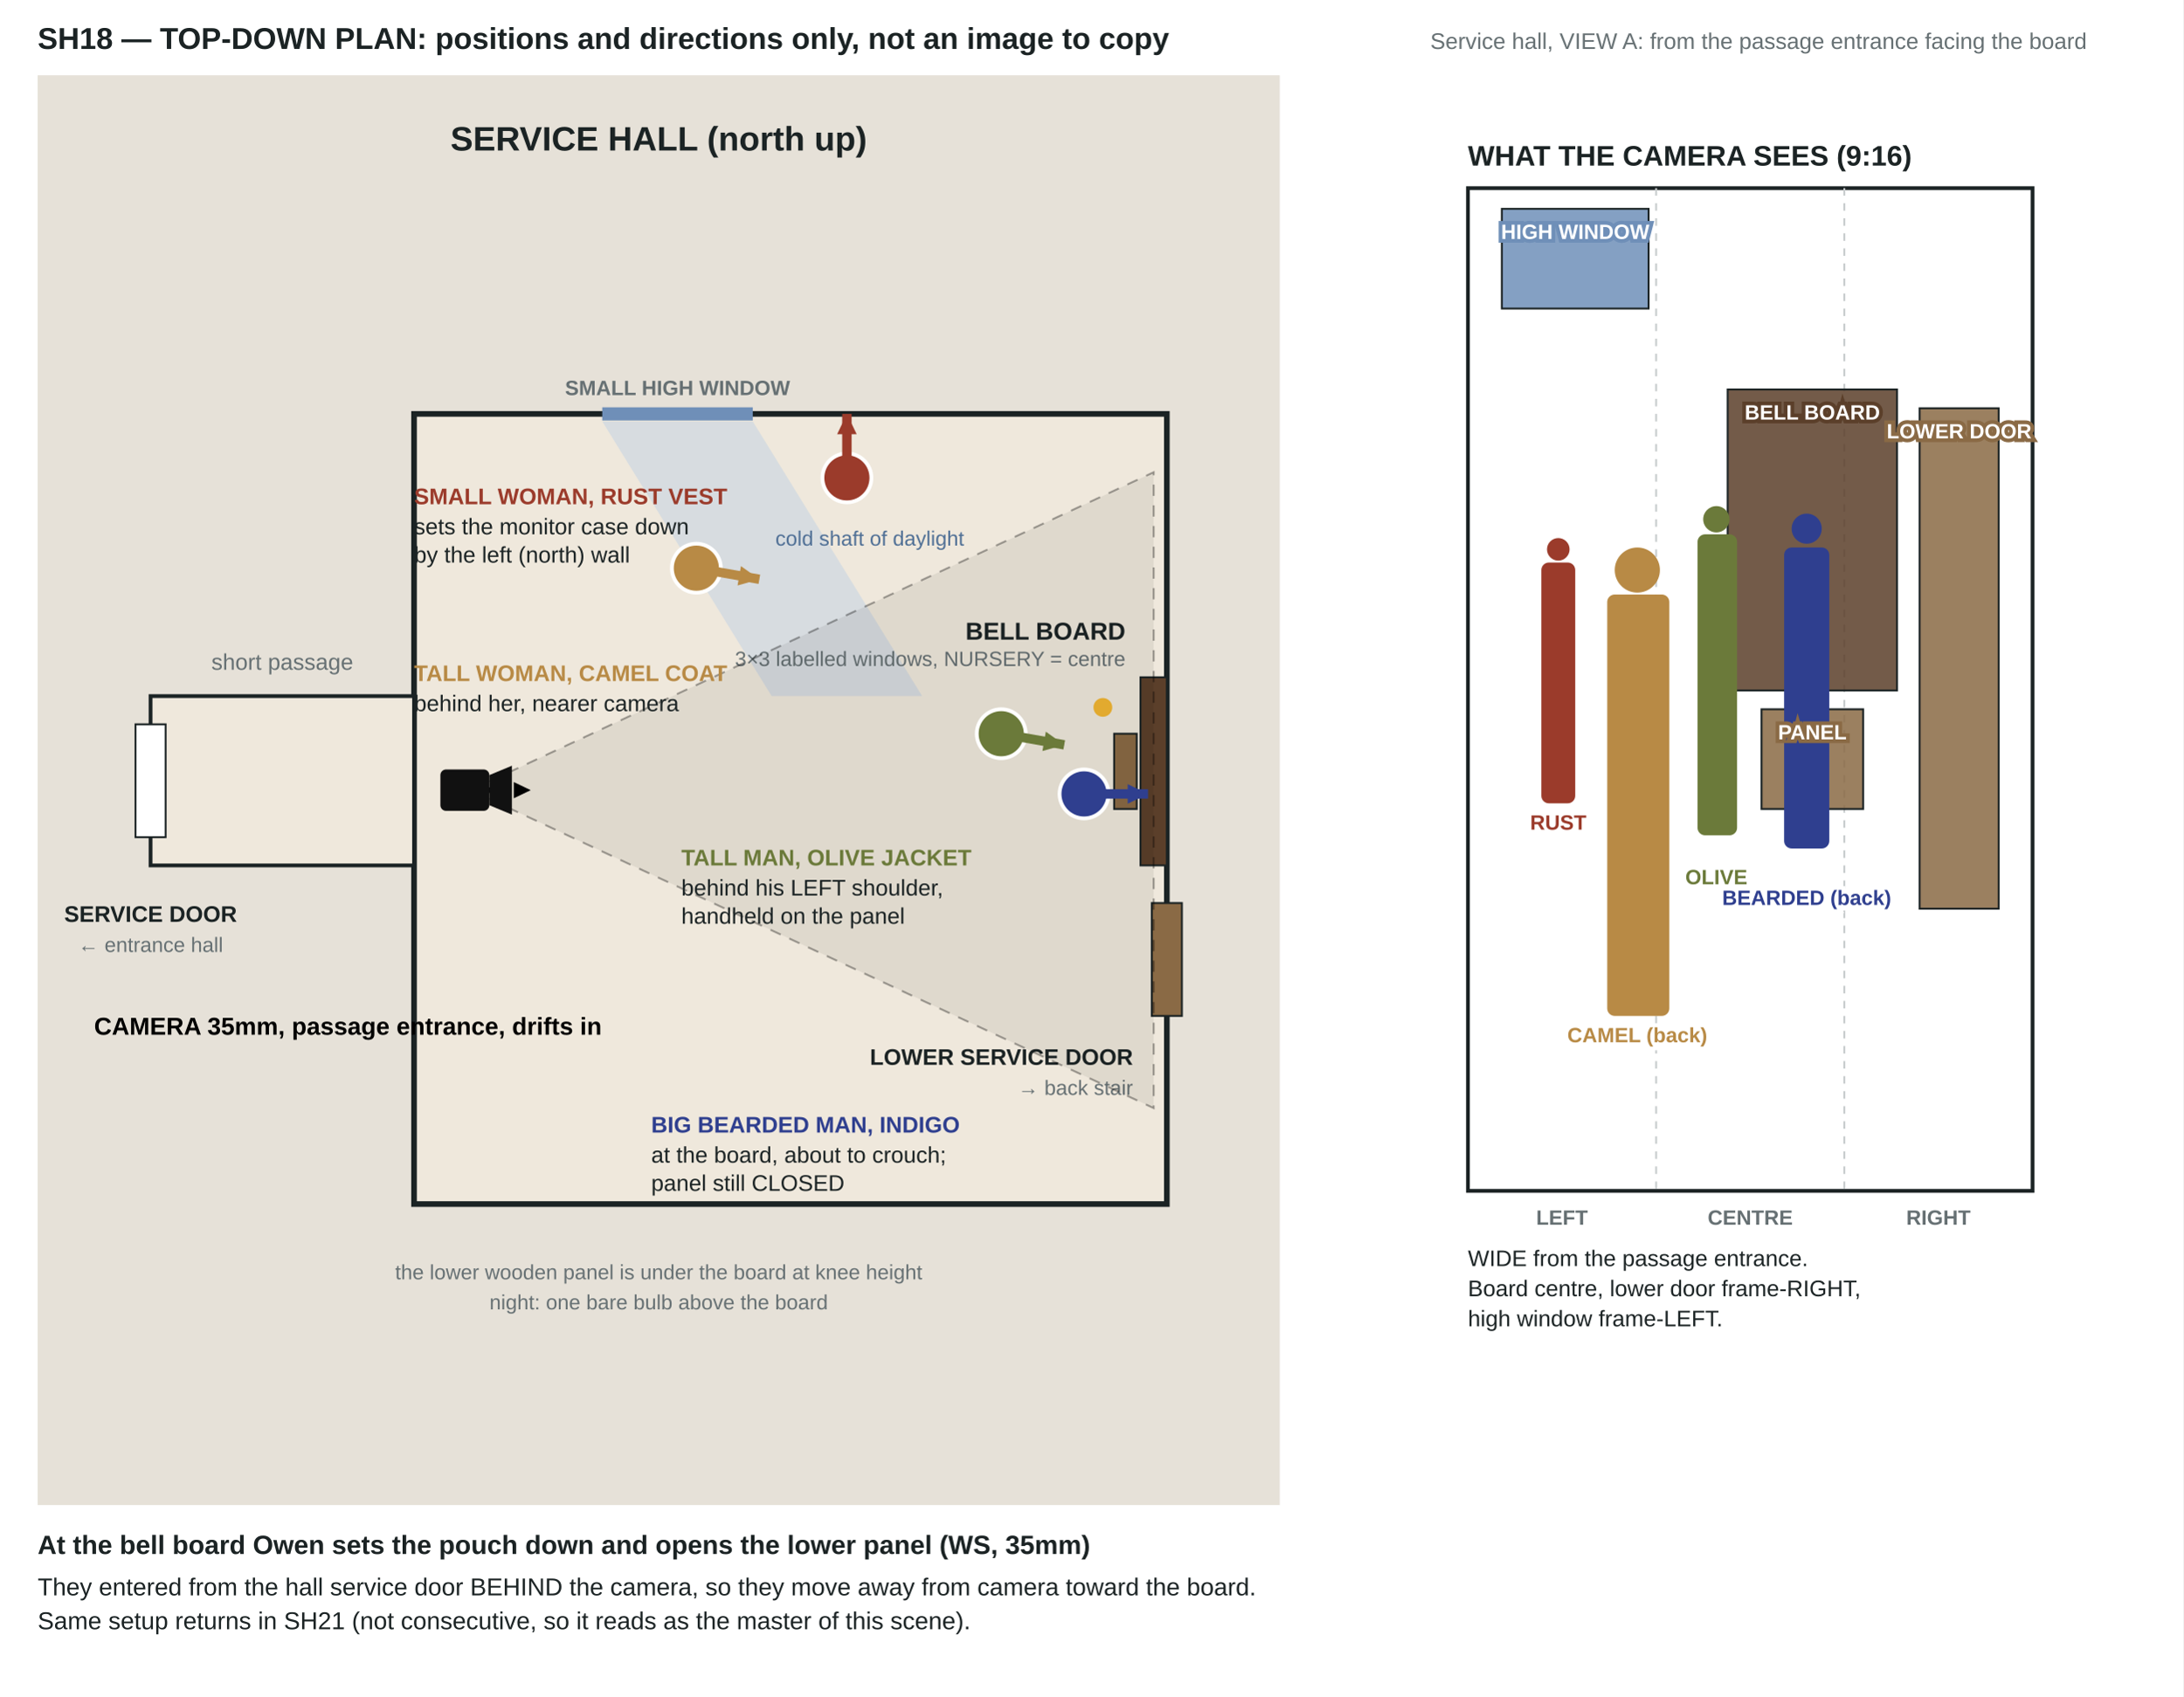
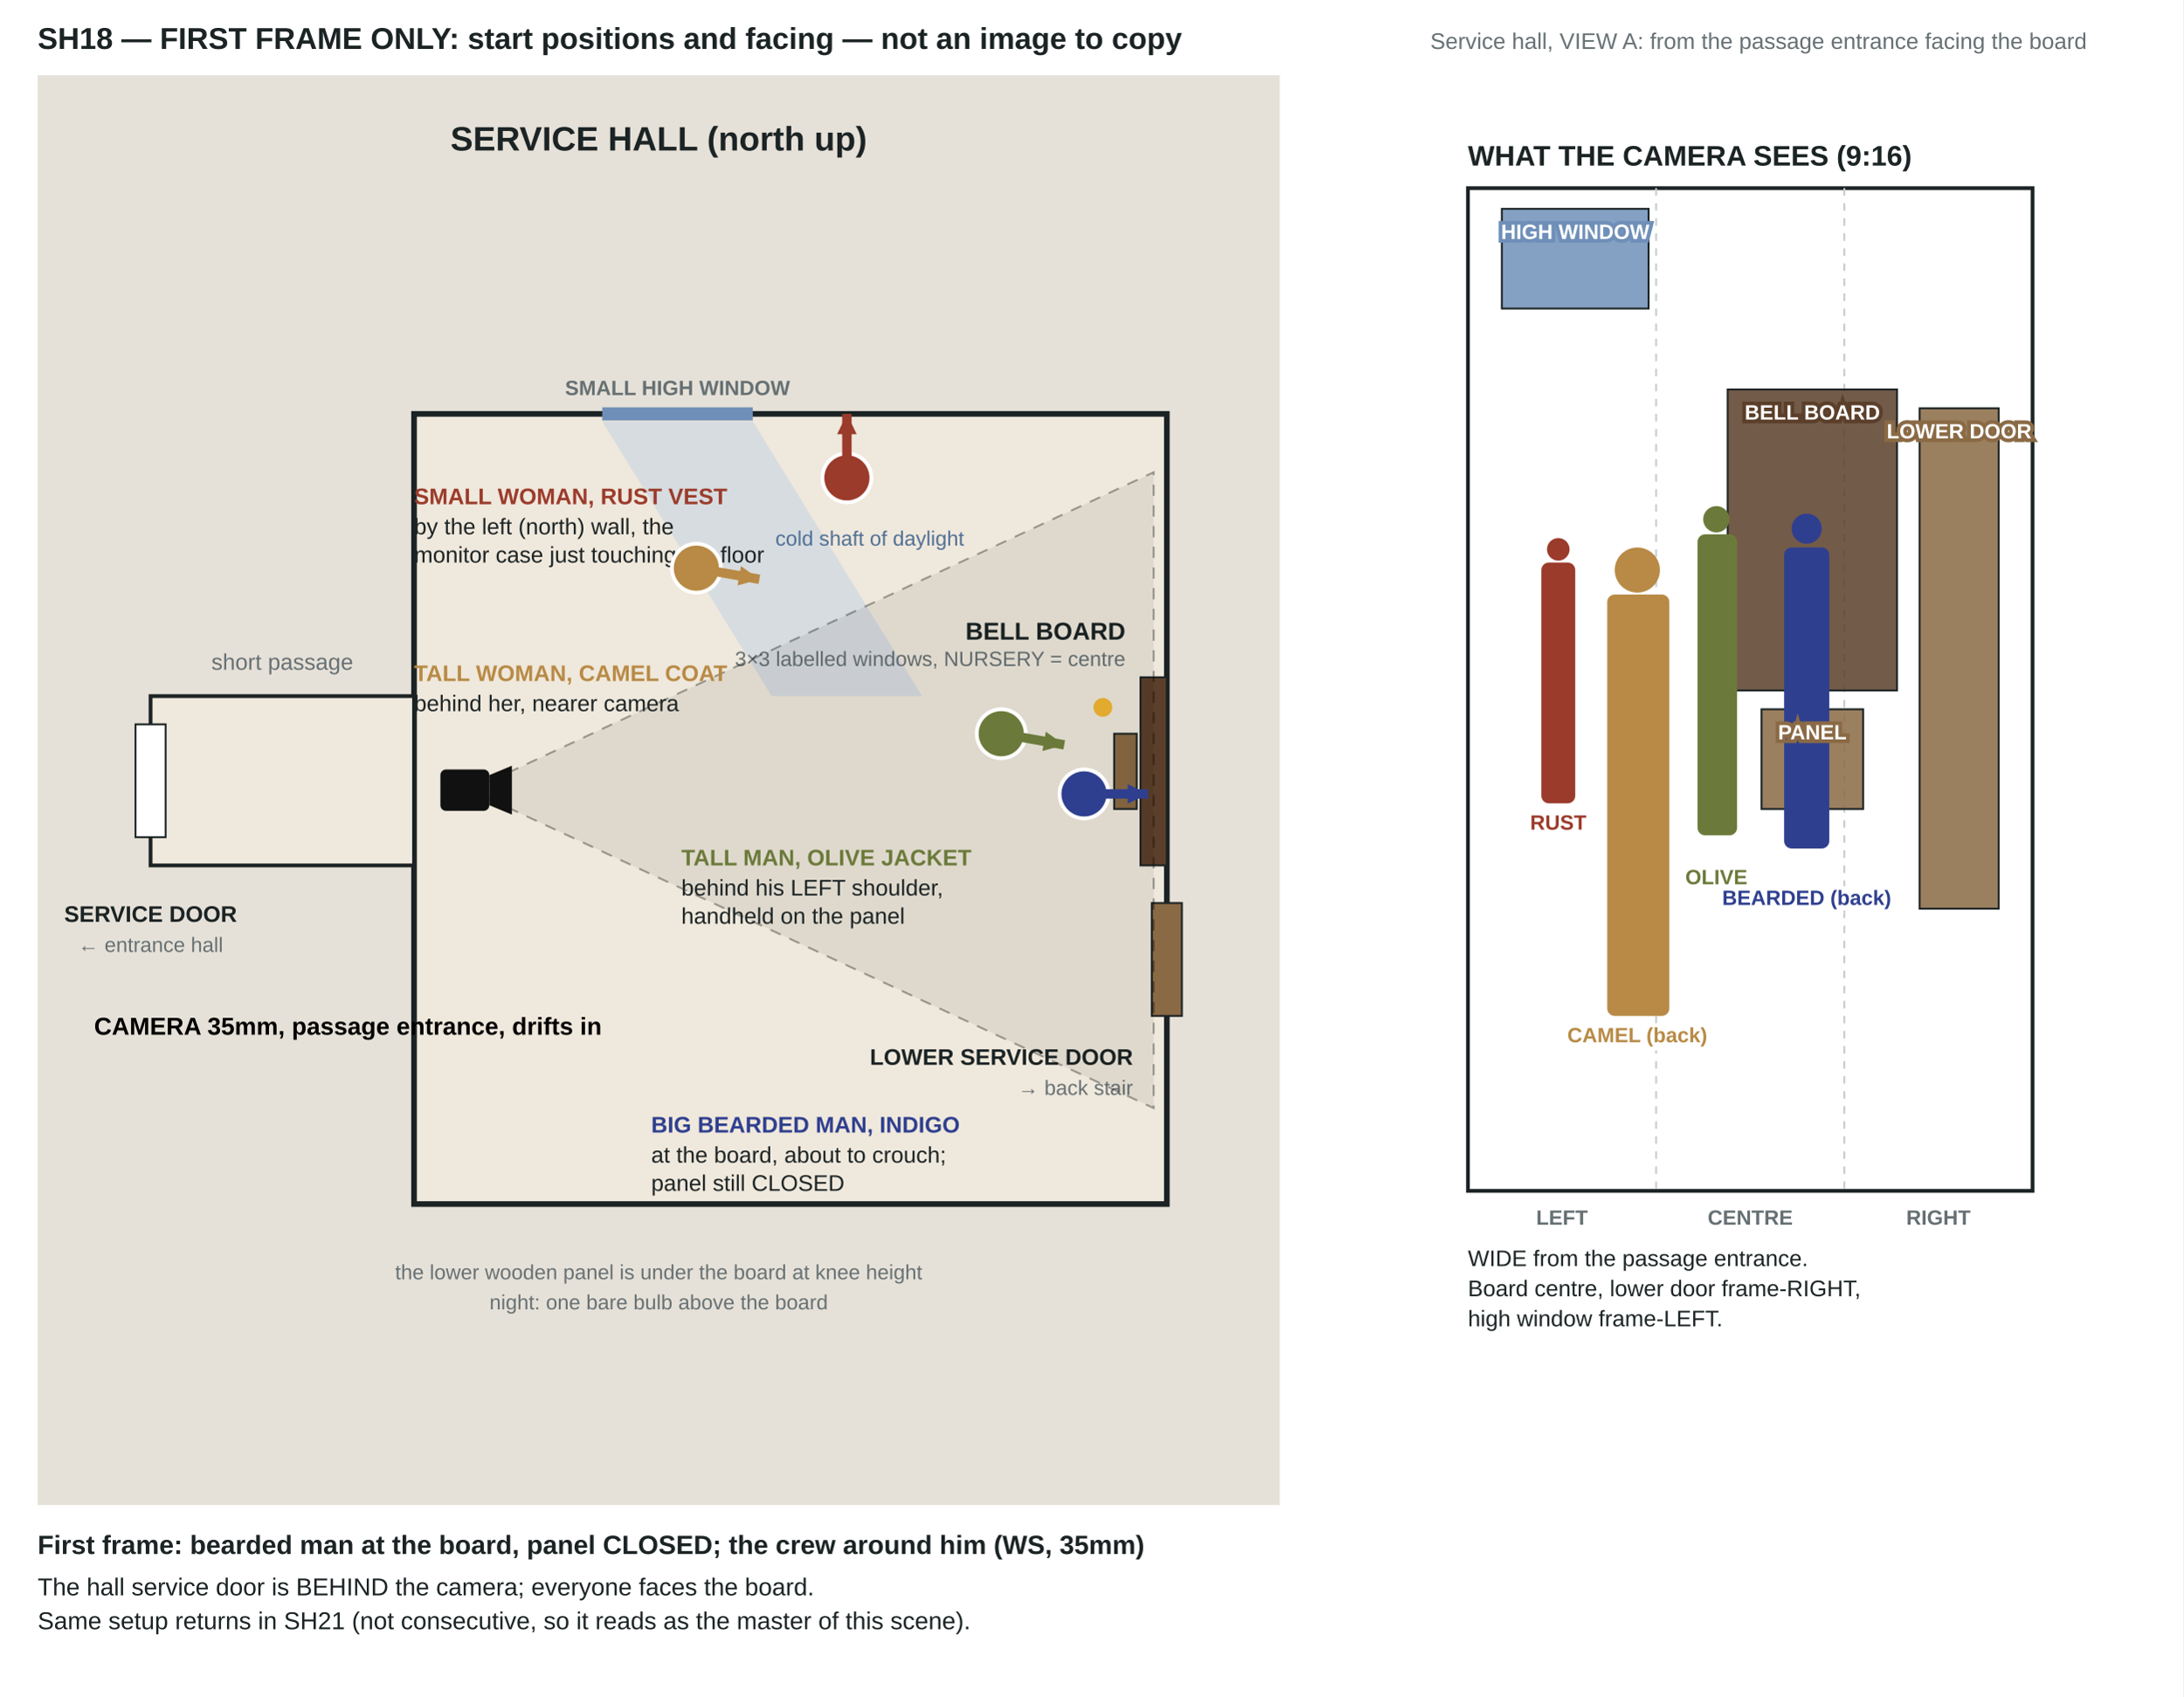
<svg xmlns="http://www.w3.org/2000/svg" width="1160" height="902" viewBox="0 0 1160 902">
  <rect width="100%" height="100%" fill="#ffffff" />
  <g transform="translate(20,40)">
    <rect x="0" y="0" width="660" height="760" fill="#e6e1d8" />
    <text x="330" y="40" font-size="18" fill="#1b2324" text-anchor="middle" font-weight="700" font-family="Arial, Helvetica, sans-serif">SERVICE HALL (north up)</text>
    <rect x="200" y="180" width="400" height="420" fill="#efe8dc" stroke="#1b2324" stroke-width="3" />
    <rect x="60" y="330" width="140" height="90" fill="#efe8dc" stroke="#1b2324" stroke-width="2" />
    <text x="130" y="316" font-size="12" fill="#667073" text-anchor="middle" font-weight="400" font-family="Arial, Helvetica, sans-serif">short passage</text>
    <rect x="52" y="345" width="16" height="60" fill="#ffffff" stroke="#1b2324" />
    <text x="60" y="450" font-size="12" fill="#1b2324" text-anchor="middle" font-weight="700" font-family="Arial, Helvetica, sans-serif">SERVICE DOOR</text>
    <text x="60" y="466" font-size="11" fill="#667073" text-anchor="middle" font-weight="400" font-family="Arial, Helvetica, sans-serif">← entrance hall</text>
    <line x1="300" y1="180" x2="380" y2="180" stroke="#6f8fb8" stroke-width="7" />
    <text x="340" y="170" font-size="11" fill="#667073" text-anchor="middle" font-weight="700" font-family="Arial, Helvetica, sans-serif">SMALL HIGH WINDOW</text>
    <polygon points="300,184 380,184 470,330 390,330" fill="#bcd0e6" fill-opacity="0.45" />
    <text x="392" y="250" font-size="11" fill="#4f6f95" text-anchor="start" font-weight="400" font-family="Arial, Helvetica, sans-serif">cold shaft of daylight</text>
    <rect x="586" y="320" width="14" height="100" fill="#5b3f2a" stroke="#1b2324" />
    <text x="578" y="300" font-size="13" fill="#1b2324" text-anchor="end" font-weight="700" font-family="Arial, Helvetica, sans-serif">BELL BOARD</text>
    <text x="578" y="314" font-size="11" fill="#667073" text-anchor="end" font-weight="400" font-family="Arial, Helvetica, sans-serif">3×3 labelled windows, NURSERY = centre</text>
    <rect x="572" y="350" width="12" height="40" fill="#8a6a45" stroke="#1b2324" />
    <rect x="592" y="440" width="16" height="60" fill="#8a6a45" stroke="#1b2324" />
    <text x="582" y="526" font-size="12" fill="#1b2324" text-anchor="end" font-weight="700" font-family="Arial, Helvetica, sans-serif">LOWER SERVICE DOOR</text>
    <text x="582" y="542" font-size="11" fill="#667073" text-anchor="end" font-weight="400" font-family="Arial, Helvetica, sans-serif">→ back stair</text>
    <circle cx="566" cy="336" r="5" fill="#f2b632" />
    <text x="330" y="640" font-size="11" fill="#667073" text-anchor="middle" font-weight="400" font-family="Arial, Helvetica, sans-serif">the lower wooden panel is under the board at knee height</text>
    <text x="330" y="656" font-size="11" fill="#667073" text-anchor="middle" font-weight="400" font-family="Arial, Helvetica, sans-serif">night: one bare bulb above the board</text>
    <polygon points="230,380 593,211 593,549" fill="#000000" fill-opacity="0.07" stroke="#000" stroke-opacity="0.35" stroke-dasharray="6 5" />
-     <line x1="230" y1="380" x2="262" y2="380" stroke="#000000" stroke-width="3" stroke-dasharray="4 4" />
-     <polygon points="262,380 253.0,384.3 253.0,375.7" fill="#000000" />
    <g transform="translate(230,380) rotate(0)">
      <rect x="-16" y="-11" width="26" height="22" rx="3" fill="#111" />
      <polygon points="10,-8 22,-13 22,13 10,8" fill="#111" />
    </g>
    <text x="30" y="510" font-size="13" fill="#000" text-anchor="start" font-weight="700" font-family="Arial, Helvetica, sans-serif">CAMERA 35mm, passage entrance, drifts in</text>
    <circle cx="556" cy="382" r="13" fill="#2f3f8f" stroke="#fff" stroke-width="2" />
    <line x1="556" y1="382" x2="590.0" y2="382.0" stroke="#2f3f8f" stroke-width="5" />
    <polygon points="590.0,382.0 579.2,387.2 579.2,376.8" fill="#2f3f8f" />
    <text x="326" y="562" font-size="12" fill="#2f3f8f" text-anchor="start" font-weight="700" font-family="Arial, Helvetica, sans-serif">BIG BEARDED MAN, INDIGO</text>
    <text x="326" y="578" font-size="12" fill="#1b2324" text-anchor="start" font-weight="400" font-family="Arial, Helvetica, sans-serif">at the board, about to crouch;</text>
    <text x="326" y="593" font-size="12" fill="#1b2324" text-anchor="start" font-weight="400" font-family="Arial, Helvetica, sans-serif">panel still CLOSED</text>
    <circle cx="512" cy="350" r="13" fill="#6b7a3a" stroke="#fff" stroke-width="2" />
    <line x1="512" y1="350" x2="545.483" y2="355.904" stroke="#6b7a3a" stroke-width="5" />
    <polygon points="545.483,355.904 533.9,359.2 535.7,348.9" fill="#6b7a3a" />
    <text x="342" y="420" font-size="12" fill="#6b7a3a" text-anchor="start" font-weight="700" font-family="Arial, Helvetica, sans-serif">TALL MAN, OLIVE JACKET</text>
    <text x="342" y="436" font-size="12" fill="#1b2324" text-anchor="start" font-weight="400" font-family="Arial, Helvetica, sans-serif">behind his LEFT shoulder,</text>
    <text x="342" y="451" font-size="12" fill="#1b2324" text-anchor="start" font-weight="400" font-family="Arial, Helvetica, sans-serif">handheld on the panel</text>
    <circle cx="430" cy="214" r="13" fill="#9b3b2b" stroke="#fff" stroke-width="2" />
    <line x1="430" y1="214" x2="430.0" y2="180.0" stroke="#9b3b2b" stroke-width="5" />
    <polygon points="430.0,180.0 435.2,190.8 424.8,190.8" fill="#9b3b2b" />
    <text x="200" y="228" font-size="12" fill="#9b3b2b" text-anchor="start" font-weight="700" font-family="Arial, Helvetica, sans-serif">SMALL WOMAN, RUST VEST</text>
-     <text x="200" y="244" font-size="12" fill="#1b2324" text-anchor="start" font-weight="400" font-family="Arial, Helvetica, sans-serif">sets the monitor case down</text>
-     <text x="200" y="259" font-size="12" fill="#1b2324" text-anchor="start" font-weight="400" font-family="Arial, Helvetica, sans-serif">by the left (north) wall</text>
+     <text x="200" y="244" font-size="12" fill="#1b2324" text-anchor="start" font-weight="400" font-family="Arial, Helvetica, sans-serif">by the left (north) wall, the</text>
+     <text x="200" y="259" font-size="12" fill="#1b2324" text-anchor="start" font-weight="400" font-family="Arial, Helvetica, sans-serif">monitor case just touching the floor</text>
    <circle cx="350" cy="262" r="13" fill="#b88a45" stroke="#fff" stroke-width="2" />
    <line x1="350" y1="262" x2="383.483" y2="267.904" stroke="#b88a45" stroke-width="5" />
    <polygon points="383.483,267.904 371.9,271.2 373.7,260.9" fill="#b88a45" />
    <text x="200" y="322" font-size="12" fill="#b88a45" text-anchor="start" font-weight="700" font-family="Arial, Helvetica, sans-serif">TALL WOMAN, CAMEL COAT</text>
    <text x="200" y="338" font-size="12" fill="#1b2324" text-anchor="start" font-weight="400" font-family="Arial, Helvetica, sans-serif">behind her, nearer camera</text>
    <text x="760" y="48" font-size="15" fill="#1b2324" text-anchor="start" font-weight="700" font-family="Arial, Helvetica, sans-serif">WHAT THE CAMERA SEES (9:16)</text>
    <rect x="760" y="60" width="300" height="533" fill="#ffffff" stroke="#1b2324" stroke-width="2" />
    <line x1="860" y1="60" x2="860" y2="593" stroke="#c8cccd" stroke-dasharray="4 4" />
    <line x1="960" y1="60" x2="960" y2="593" stroke="#c8cccd" stroke-dasharray="4 4" />
    <text x="810.0" y="611" font-size="11" fill="#667073" text-anchor="middle" font-weight="600" font-family="Arial, Helvetica, sans-serif">LEFT</text>
    <text x="910.0" y="611" font-size="11" fill="#667073" text-anchor="middle" font-weight="600" font-family="Arial, Helvetica, sans-serif">CENTRE</text>
    <text x="1010.0" y="611" font-size="11" fill="#667073" text-anchor="middle" font-weight="600" font-family="Arial, Helvetica, sans-serif">RIGHT</text>
    <clipPath id="frameclip">
      <rect x="760" y="60" width="300" height="533" />
    </clipPath>
    <g clip-path="url(#frameclip)">
      <rect x="898" y="167" width="90" height="160" fill="#5b3f2a" fill-opacity="0.85" stroke="#1b2324" />
      <rect x="916" y="337" width="54" height="53" fill="#8a6a45" fill-opacity="0.85" stroke="#1b2324" />
      <rect x="1000" y="177" width="42" height="266" fill="#8a6a45" fill-opacity="0.85" stroke="#1b2324" />
      <rect x="778" y="71" width="78" height="53" fill="#6f8fb8" fill-opacity="0.85" stroke="#1b2324" />
      <circle cx="940" cy="241" r="8" fill="#2f3f8f" />
      <rect x="928" y="251" width="24" height="160" rx="4" fill="#2f3f8f" />
      <circle cx="892" cy="236" r="7" fill="#6b7a3a" />
      <rect x="882" y="244" width="21" height="160" rx="4" fill="#6b7a3a" />
      <circle cx="808" cy="252" r="6" fill="#9b3b2b" />
      <rect x="799" y="259" width="18" height="128" rx="4" fill="#9b3b2b" />
      <circle cx="850" cy="263" r="12" fill="#b88a45" />
      <rect x="834" y="276" width="33" height="224" rx="4" fill="#b88a45" />
    </g>
    <text x="943" y="183" font-size="11" fill="#ffffff" text-anchor="middle" font-weight="700" font-family="Arial, Helvetica, sans-serif" paint-order="stroke" stroke="#5b3f2a" stroke-width="4">BELL BOARD</text>
    <text x="943" y="353" font-size="11" fill="#ffffff" text-anchor="middle" font-weight="700" font-family="Arial, Helvetica, sans-serif" paint-order="stroke" stroke="#8a6a45" stroke-width="4">PANEL</text>
    <text x="1021" y="193" font-size="11" fill="#ffffff" text-anchor="middle" font-weight="700" font-family="Arial, Helvetica, sans-serif" paint-order="stroke" stroke="#8a6a45" stroke-width="4">LOWER DOOR</text>
    <text x="817" y="87" font-size="11" fill="#ffffff" text-anchor="middle" font-weight="700" font-family="Arial, Helvetica, sans-serif" paint-order="stroke" stroke="#6f8fb8" stroke-width="4">HIGH WINDOW</text>
    <text x="940" y="441" font-size="11" fill="#2f3f8f" text-anchor="middle" font-weight="700" font-family="Arial, Helvetica, sans-serif" paint-order="stroke" stroke="#ffffff" stroke-width="4">BEARDED (back)</text>
    <text x="892" y="430" font-size="11" fill="#6b7a3a" text-anchor="middle" font-weight="700" font-family="Arial, Helvetica, sans-serif" paint-order="stroke" stroke="#ffffff" stroke-width="4">OLIVE</text>
    <text x="808" y="401" font-size="11" fill="#9b3b2b" text-anchor="middle" font-weight="700" font-family="Arial, Helvetica, sans-serif" paint-order="stroke" stroke="#ffffff" stroke-width="4">RUST</text>
    <text x="850" y="514" font-size="11" fill="#b88a45" text-anchor="middle" font-weight="700" font-family="Arial, Helvetica, sans-serif" paint-order="stroke" stroke="#ffffff" stroke-width="4">CAMEL (back)</text>
    <text x="760" y="633" font-size="12" fill="#1b2324" text-anchor="start" font-weight="400" font-family="Arial, Helvetica, sans-serif">WIDE from the passage entrance.</text>
    <text x="760" y="649" font-size="12" fill="#1b2324" text-anchor="start" font-weight="400" font-family="Arial, Helvetica, sans-serif">Board centre, lower door frame-RIGHT,</text>
    <text x="760" y="665" font-size="12" fill="#1b2324" text-anchor="start" font-weight="400" font-family="Arial, Helvetica, sans-serif">high window frame-LEFT.</text>
  </g>
-   <text x="20" y="26" font-size="16" fill="#1b2324" text-anchor="start" font-weight="700" font-family="Arial, Helvetica, sans-serif">SH18 — TOP-DOWN PLAN: positions and directions only, not an image to copy</text>
-   <text x="20" y="826" font-size="14" fill="#1b2324" text-anchor="start" font-weight="700" font-family="Arial, Helvetica, sans-serif">At the bell board Owen sets the pouch down and opens the lower panel (WS, 35mm)</text>
+   <text x="20" y="26" font-size="16" fill="#1b2324" text-anchor="start" font-weight="700" font-family="Arial, Helvetica, sans-serif">SH18 — FIRST FRAME ONLY: start positions and facing — not an image to copy</text>
+   <text x="20" y="826" font-size="14" fill="#1b2324" text-anchor="start" font-weight="700" font-family="Arial, Helvetica, sans-serif">First frame: bearded man at the board, panel CLOSED; the crew around him (WS, 35mm)</text>
  <text x="760" y="26" font-size="12" fill="#667073" text-anchor="start" font-weight="400" font-family="Arial, Helvetica, sans-serif">Service hall, VIEW A: from the passage entrance facing the board</text>
-   <text x="20" y="848" font-size="13" fill="#1b2324" text-anchor="start" font-weight="400" font-family="Arial, Helvetica, sans-serif">They entered from the hall service door BEHIND the camera, so they move away from camera toward the board.</text>
+   <text x="20" y="848" font-size="13" fill="#1b2324" text-anchor="start" font-weight="400" font-family="Arial, Helvetica, sans-serif">The hall service door is BEHIND the camera; everyone faces the board.</text>
  <text x="20" y="866" font-size="13" fill="#1b2324" text-anchor="start" font-weight="400" font-family="Arial, Helvetica, sans-serif">Same setup returns in SH21 (not consecutive, so it reads as the master of this scene).</text>
</svg>
